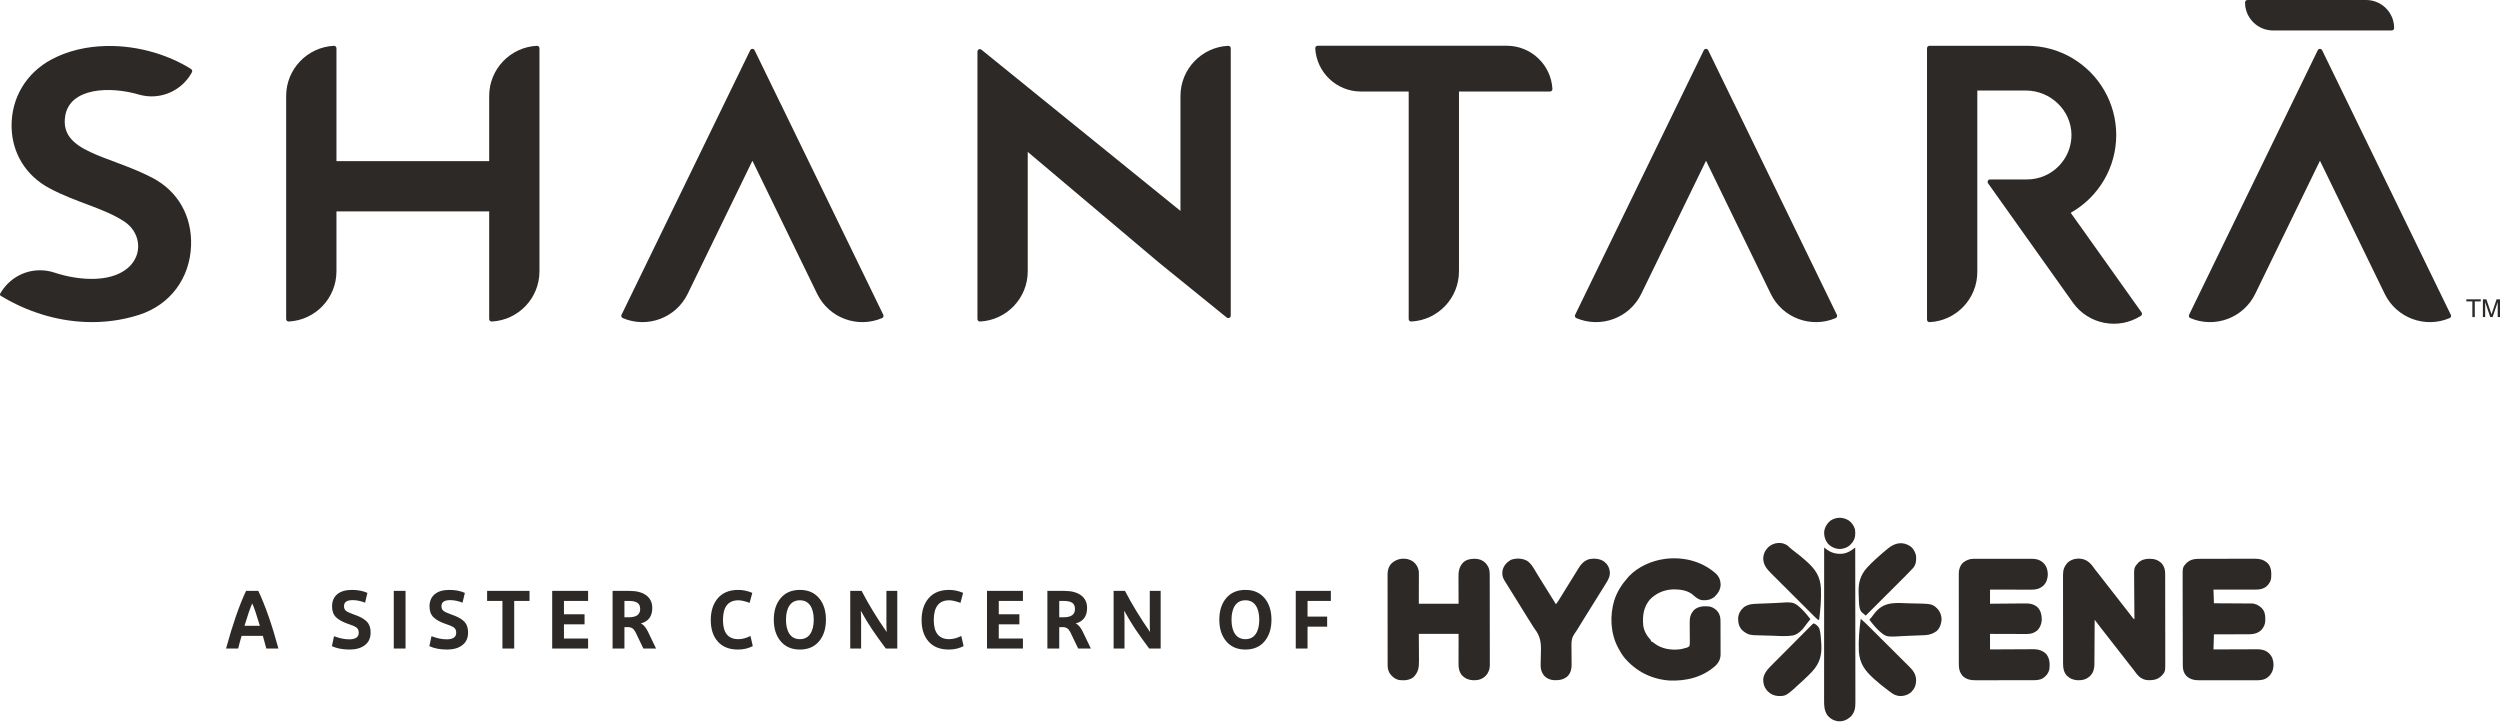
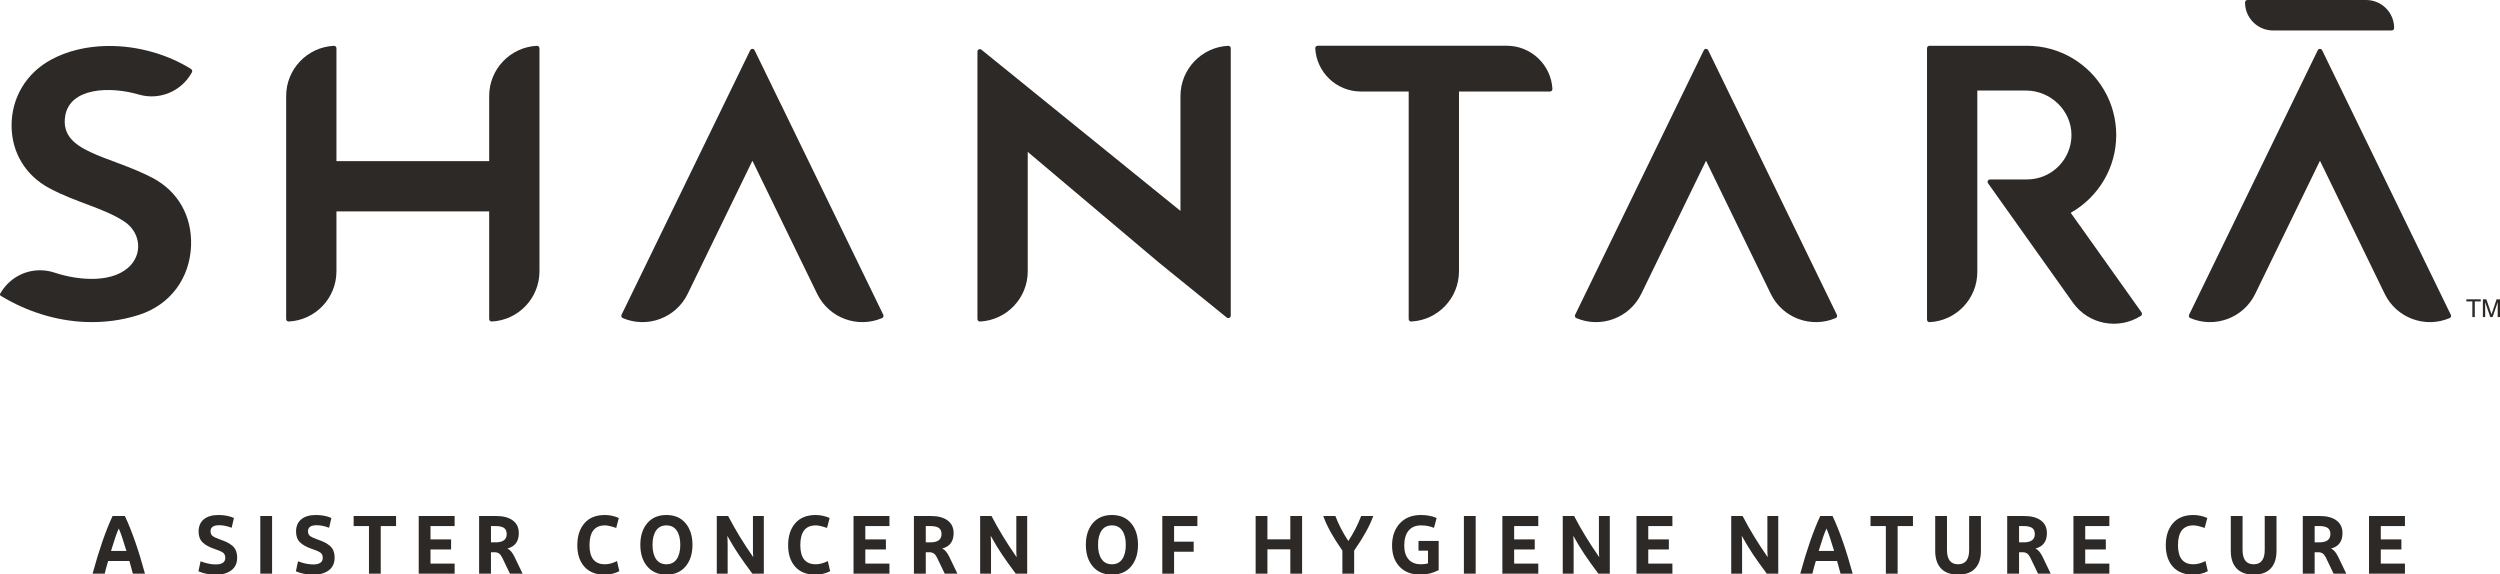
- <svg xmlns="http://www.w3.org/2000/svg" viewBox="0.00 0.00 664.59 192.32" role="img">
+ <svg xmlns="http://www.w3.org/2000/svg" viewBox="0.00 0.00 664.59 152.50" role="img">
  <svg x="0.00" y="0.00" width="664.59" height="86.07" viewBox="0 0 664.59 86.07">
    <g fill="#2D2926">
      <g>
        <path d="M659.48,79.57v.56h-1.59v4.16h-.65v-4.16h-1.59v-.56h3.83Z" />
        <path d="M660.05,79.57h.92l1.36,3.99,1.35-3.99h.91v4.72h-.61v-2.79c0-.1,0-.26,0-.48,0-.22,0-.46,0-.72l-1.35,3.98h-.63l-1.36-3.98v.15c0,.12,0,.29.01.53s0,.41,0,.52v2.79h-.61v-4.72Z" />
        <path d="M142.71,12.18c-7.06.36-12.67,6.2-12.67,13.35v17.3h-40.6V12.83c0-.38-.32-.67-.7-.65-7.06.36-12.67,6.2-12.67,13.35v59.29c0,.38.32.67.7.65,7.06-.36,12.67-6.2,12.67-13.35v-15.92h40.6v28.62c0,.38.32.67.7.65,7.06-.36,12.67-6.2,12.67-13.35V12.83c0-.38-.32-.67-.7-.65Z" />
        <path d="M207.45,27.44l-6.85-14.08c-.24-.49-.93-.49-1.17,0l-6.85,14.08-27.35,56.24c-.16.33-.02.73.32.88,6.51,2.78,14.13-.01,17.26-6.45l17.21-35.38,17.21,35.38c3.13,6.44,10.75,9.23,17.26,6.45.34-.14.48-.55.32-.88l-27.35-56.24Z" />
        <path d="M460.95,27.44l-6.85-14.08c-.24-.49-.93-.49-1.17,0l-6.85,14.08-27.35,56.24c-.16.33-.02.73.32.88,6.51,2.78,14.13-.01,17.26-6.45l17.21-35.38,17.21,35.38c3.13,6.44,10.75,9.23,17.26,6.45.34-.14.48-.55.32-.88l-27.35-56.24Z" />
        <path d="M651.51,83.68l-27.35-56.24-6.85-14.08c-.24-.49-.93-.49-1.17,0l-6.85,14.08-27.35,56.24c-.16.33-.02.73.32.88,6.51,2.78,14.13-.01,17.26-6.45l17.21-35.38,17.21,35.38c3.13,6.44,10.75,9.23,17.26,6.45.34-.14.48-.55.32-.88Z" />
        <path d="M400.54,12.16h-50.25c-.38,0-.67.32-.65.7.36,6.4,5.66,11.47,12.15,11.47h12.69v60.49c0,.38.32.67.7.65,7.06-.36,12.67-6.2,12.67-13.35V24.33h24.19c.38,0,.67-.32.65-.7-.36-6.4-5.66-11.47-12.15-11.47Z" />
        <path d="M552.63,59.61l-2.16-3.04c3.72-2.1,6.82-5.17,8.95-8.87,2-3.48,3.15-7.51,3.15-11.81s-1.15-8.33-3.15-11.81c-4.1-7.12-11.77-11.91-20.57-11.91h-25.93c-.36,0-.65.29-.65.65v72.17c0,.38.32.67.7.65,7.06-.36,12.67-6.2,12.67-13.35V24.07h12.96c6.5,0,12.07,5.31,12.07,11.81,0,4.88-2.96,9.06-7.17,10.87-1.42.61-2.99.95-4.64.95h-9.83c-.53,0-.84.6-.53,1.03l7.62,10.72.11.16,14.81,20.83c4.15,5.83,12.12,7.34,18.09,3.52.31-.2.38-.62.17-.92l-16.66-23.43Z" />
        <path d="M604.26,8.1h31.54c.36,0,.65-.29.65-.65,0-4.12-3.34-7.45-7.45-7.45h-31.54c-.36,0-.65.29-.65.65,0,4.12,3.34,7.45,7.45,7.45Z" />
        <path d="M50.79,18.34c-2.99-1.87-6.32-3.34-9.82-4.38-4.13-1.22-8.48-1.83-12.74-1.73-5.15.11-10.17,1.24-14.51,3.56-6.71,3.58-10.76,10.21-10.64,17.89.11,7.04,3.8,12.98,9.97,16.31,7.15,3.86,14.38,5.22,19.98,8.89,4.03,2.64,5.01,7.96,1.75,11.57-4.33,4.81-13.47,4.29-20.32,2.01h0c-1.2-.39-2.48-.61-3.81-.61-4.49-.01-8.4,2.44-10.51,6.06-.05.07-.09.13-.12.21-.01.04-.03.08-.03.13,0,.17.08.31.21.39.03.02.06.04.09.05,6.88,4.17,14.63,6.58,22.39,6.9,4.8.2,9.59-.4,14.19-1.86,8.5-2.71,13.6-9.86,13.92-18.4.29-7.76-3.39-14.47-10.3-18.07-11.55-6.03-24.76-6.74-23.15-16.47,1.23-7.4,11.69-8.02,19.84-5.58h0c1,.26,2.05.41,3.13.41,4.62,0,8.64-2.59,10.7-6.39.17-.31.08-.69-.22-.88Z" />
        <path d="M326.48,12.18c-7.06.36-12.67,6.2-12.67,13.35v30.54l-34.89-28.26-5.71-4.63-12.31-9.97c-.43-.35-1.06-.04-1.06.51v71.1c0,.38.32.67.7.65,7.06-.36,12.67-6.2,12.67-13.35h0s0-.02,0-.02v-31.72l34.89,29.44,5.71,4.63,12.31,9.97c.19.16.43.17.63.1.24-.09.43-.31.43-.61V12.83c0-.38-.32-.67-.7-.65Z" />
      </g>
    </g>
  </svg>
-   <path transform="translate(59.76 157.08)" fill="#2D2926" d="M11.038 15.33 10.118 11.957H4.468Q4.008 13.49 3.548 15.33H0.329Q2.957 5.716 5.65 0.0H8.913Q11.695 5.891 14.257 15.33ZM5.234 9.286H9.329Q8.015 4.884 7.293 3.329Q6.504 5.037 5.234 9.286ZM29.039 12.045Q31.207 12.877 33.069 12.877Q35.609 12.877 35.609 11.125Q35.609 10.162 34.963 9.713Q34.317 9.264 32.631 8.716Q30.594 8.015 29.554 6.986Q28.514 5.957 28.514 4.139Q28.514 2.037 29.893 0.887Q31.273 -0.263 33.792 -0.263Q36.135 -0.263 37.909 0.526L37.296 3.132Q35.566 2.453 33.989 2.453Q31.689 2.453 31.689 4.052Q31.689 4.884 32.215 5.3Q32.74 5.716 34.164 6.22Q35.281 6.614 36.004 6.953Q36.726 7.293 37.416 7.851Q38.106 8.41 38.434 9.209Q38.763 10.008 38.763 11.103Q38.763 13.25 37.241 14.421Q35.719 15.593 33.2 15.593Q30.419 15.593 28.47 14.695ZM44.917 0.0H48.049V15.33H44.917ZM54.947 12.045Q57.115 12.877 58.977 12.877Q61.517 12.877 61.517 11.125Q61.517 10.162 60.871 9.713Q60.225 9.264 58.539 8.716Q56.502 8.015 55.462 6.986Q54.422 5.957 54.422 4.139Q54.422 2.037 55.801 0.887Q57.181 -0.263 59.699 -0.263Q62.043 -0.263 63.817 0.526L63.203 3.132Q61.473 2.453 59.896 2.453Q57.597 2.453 57.597 4.052Q57.597 4.884 58.123 5.3Q58.648 5.716 60.072 6.22Q61.189 6.614 61.911 6.953Q62.634 7.293 63.324 7.851Q64.014 8.41 64.342 9.209Q64.671 10.008 64.671 11.103Q64.671 13.25 63.149 14.421Q61.627 15.593 59.108 15.593Q56.327 15.593 54.378 14.695ZM81.008 0.0V2.672H76.935V15.33H73.803V2.672H69.73V0.0ZM96.579 15.33H87.031V0.0H96.579V2.672H90.162V6.22H95.637V8.891H90.162V12.658H96.579ZM112.413 10.687 114.646 15.33H111.274L109.193 10.994Q108.821 10.271 108.361 9.954Q107.901 9.636 107.179 9.636H106.237V15.33H103.083V0.0H107.595Q110.442 0.0 112.04 1.183Q113.639 2.365 113.639 4.555Q113.639 7.862 110.595 8.651Q111.58 9.067 112.413 10.687ZM107.441 7.008Q110.42 7.008 110.42 4.818Q110.42 3.635 109.675 3.154Q108.931 2.672 107.441 2.672H106.237V7.008ZM129.188 7.775Q129.188 4.117 131.082 1.927Q132.977 -0.263 136.525 -0.263Q138.386 -0.263 140.226 0.526L139.525 3.176Q137.576 2.497 136.546 2.497Q132.429 2.497 132.429 7.753Q132.429 12.833 136.525 12.833Q138.079 12.833 139.744 11.979L140.357 14.673Q138.627 15.593 136.393 15.593Q132.955 15.593 131.071 13.479Q129.188 11.366 129.188 7.775ZM152.884 -0.263Q156.125 -0.263 157.965 1.916Q159.804 4.095 159.804 7.665Q159.804 11.235 157.965 13.414Q156.125 15.593 152.884 15.593Q149.643 15.593 147.792 13.414Q145.942 11.235 145.942 7.665Q145.942 4.095 147.781 1.916Q149.621 -0.263 152.884 -0.263ZM152.884 12.833Q154.68 12.833 155.621 11.454Q156.563 10.074 156.563 7.665Q156.563 5.256 155.621 3.876Q154.68 2.497 152.884 2.497Q151.066 2.497 150.124 3.876Q149.183 5.256 149.183 7.665Q149.183 10.074 150.124 11.454Q151.066 12.833 152.884 12.833ZM166.265 15.33V0.0H169.287Q172.09 5.409 175.966 10.95Q175.879 10.162 175.879 9.045V0.0H178.77V15.33H175.726Q173.536 12.395 172.046 10.184Q170.557 7.972 169.068 5.256Q169.156 6.395 169.156 7.862V15.33ZM185.23 7.775Q185.23 4.117 187.125 1.927Q189.019 -0.263 192.567 -0.263Q194.428 -0.263 196.268 0.526L195.567 3.176Q193.618 2.497 192.589 2.497Q188.471 2.497 188.471 7.753Q188.471 12.833 192.567 12.833Q194.122 12.833 195.786 11.979L196.399 14.673Q194.669 15.593 192.435 15.593Q188.997 15.593 187.114 13.479Q185.23 11.366 185.23 7.775ZM212.167 15.33H202.619V0.0H212.167V2.672H205.75V6.22H211.226V8.891H205.75V12.658H212.167ZM228.001 10.687 230.235 15.33H226.862L224.782 10.994Q224.409 10.271 223.949 9.954Q223.49 9.636 222.767 9.636H221.825V15.33H218.672V0.0H223.183Q226.03 0.0 227.629 1.183Q229.227 2.365 229.227 4.555Q229.227 7.862 226.183 8.651Q227.169 9.067 228.001 10.687ZM223.03 7.008Q226.008 7.008 226.008 4.818Q226.008 3.635 225.263 3.154Q224.519 2.672 223.03 2.672H221.825V7.008ZM236.279 15.33V0.0H239.301Q242.105 5.409 245.981 10.95Q245.893 10.162 245.893 9.045V0.0H248.784V15.33H245.74Q243.55 12.395 242.061 10.184Q240.572 7.972 239.082 5.256Q239.17 6.395 239.17 7.862V15.33ZM271.319 -0.263Q274.56 -0.263 276.4 1.916Q278.24 4.095 278.24 7.665Q278.24 11.235 276.4 13.414Q274.56 15.593 271.319 15.593Q268.078 15.593 266.227 13.414Q264.377 11.235 264.377 7.665Q264.377 4.095 266.216 1.916Q268.056 -0.263 271.319 -0.263ZM271.319 12.833Q273.115 12.833 274.057 11.454Q274.998 10.074 274.998 7.665Q274.998 5.256 274.057 3.876Q273.115 2.497 271.319 2.497Q269.501 2.497 268.56 3.876Q267.618 5.256 267.618 7.665Q267.618 10.074 268.56 11.454Q269.501 12.833 271.319 12.833ZM284.7 15.33V0.0H294.029V2.672H287.832V6.833H293.044V9.505H287.832V15.33Z" />
-   <svg x="368.42" y="137.17" width="236.41" height="55.15" viewBox="0 0 1946.0 454.0">
-     <g fill="#2D2926">
-       <path d="M1013.188 10c6.39 4.76 11 11.39 13.25 19.06 1.45 10.12.95 19.53-5.13 28.13a99 99 0 0 1-3.31 3.81c-.56.63-1.13 1.26-1.71 1.91-6.25 6.21-13.88 8.72-22.59 9.32-10.29-.32-19.04-4.02-26.2-11.48-6.58-8.19-9.24-17.67-8.28-28.13 1.65-9.11 6.57-16.88 13.78-22.62 12.91-8.15 27.33-8.11 40.19 0M880.18 65.838c.37.36.37.36 2.25 2.15 3.92 3.61 7.94 6.88 12.21 10.03 8.3 6.19 16.24 12.74 23.98 19.61.7.62 1.4 1.23 2.12 1.87 18.88 16.97 29.82 32.76 31.21 58.6.97 23.3-1.04 46.8-3.95 69.9-3.57-1.52-5.88-3.62-8.62-6.35-.92-.91-1.84-1.82-2.79-2.77-1.02-1.01-2.03-2.03-3.05-3.04-1.07-1.07-2.15-2.14-3.22-3.21-2.92-2.9-5.83-5.8-8.74-8.71-1.82-1.82-3.64-3.64-5.47-5.46-6.36-6.35-12.72-12.7-19.08-19.06-5.91-5.91-11.83-11.81-17.76-17.71-5.1-5.07-10.19-10.15-15.27-15.23-3.04-3.04-6.07-6.07-9.12-9.09-2.86-2.85-5.72-5.7-8.57-8.57-1.04-1.04-2.09-2.08-3.14-3.12-9.35-9.26-17-18.35-17.48-31.99.24-10.48 3.72-17.9 10.94-25.38 11.6-10.76 30.94-13.1 43.55-2.47m268.008.787c6.16 4.84 9.75 11.93 11.81 19.38 1.01 9.76.44 19.42-5.87 27.34a569 569 0 0 1-17.05 17.69c-.96.96-1.92 1.92-2.87 2.88-2.57 2.56-5.14 5.12-7.71 7.69-2.69 2.69-5.39 5.38-8.08 8.07-5.09 5.09-10.18 10.17-15.27 15.25l-17.4 17.37c-11.91 11.91-23.83 23.81-35.75 35.71a816 816 0 0 1-7-6c-.77-.66-1.54-1.31-2.34-1.98-6.52-7.98-5.42-26.26-5.97-36.21l-.15-2.55c-1.2-23.53 2.68-40.81 18.67-58.59 5.66-6.16 11.64-11.95 17.79-17.61.76-.7 1.52-1.41 2.31-2.13 7.74-7.1 15.65-13.99 23.82-20.61l1.75-1.42c15.64-12.44 32.02-15.84 49.31-4.28" />
-       <path d="M959 69c.55.41 1.1.83 1.66 1.26.72.54 1.44 1.08 2.19 1.64.35.27.35.27 2.16 1.63 10.57 7.79 23.26 10.55 36.15 8.75 8.46-1.49 15.25-5.28 22.02-10.39.71-.54 1.43-1.09 2.17-1.64.54-.41 1.09-.83 1.65-1.25.07 44.55.12 89.09.15 133.64.01 5.25.01 10.51.01 15.77.01 1.05.01 2.1.01 3.18q.015 25.425.06 50.85c.03 17.4.05 34.79.05 52.19.01 10.73.02 21.46.04 32.2.02 7.36.02 14.72.02 22.08 0 4.25 0 8.49.02 12.74q.015 5.835 0 11.67c0 1.41.01 2.81.01 4.22.08 12.24-1.31 21.53-9.56 30.96-8.28 7.36-15.94 11.13-27.11 10.8-10.28-1.14-18.07-5.36-24.7-13.3-6.97-10.92-7.15-20.46-7.12-33.05v-4.33c-.01-3.95 0-7.9 0-11.85.01-4.27.01-8.53.01-12.8v-22.16c.01-10.68.02-21.36.02-32.04 0-17.32.01-34.65.01-51.98l.03-50.49v-18.76c.01-43.18.03-86.36.05-129.54m-237 57c7.14 6.74 10.18 14.26 10.5 24.06-.4 11.36-5.57 18.96-13.5 26.94-9.19 6.87-17.71 8.15-29 7-6.48-2.06-11.52-5.36-16.44-10-12.57-11.8-30.45-13.76-46.97-13.29-18.72.93-36.32 8.86-49.23 22.43-13.65 16.55-16.03 35.03-14.36 55.86 1.62 12 7.36 22.78 15.68 31.44C580 272 580 272 580 274c1.31.7 2.65 1.36 4 2 1.18.89 2.35 1.81 3.5 2.75 16.08 12.2 35.98 15.16 55.65 13.02 4.05-.62 7.96-1.51 11.85-2.77.74-.16 1.49-.33 2.25-.5 2.77-.83 4.56-1.6 6.75-3.5 1.35-4.51 1.11-8.96.99-13.64 0-1.36 0-2.72.01-4.09.01-3.58-.04-7.17-.09-10.76-.09-5.73-.09-11.45-.1-17.18-.01-1.98-.04-3.97-.07-5.96-.09-11.66 2-19.88 10.26-28.37 9.61-7.76 21.18-8.08 33-7 8.13 1.7 14.9 6.44 19.57 13.31 3.72 6.47 4.58 11.54 4.59 18.99.01.83.01 1.67.02 2.53.01 2.76.02 5.52.02 8.28.01 1.92.01 3.84.02 5.77.01 4.03.02 8.06.02 12.1.01 5.15.03 10.3.06 15.46.02 3.97.02 7.95.02 11.92.01 1.9.01 3.8.03 5.7.01 2.66.01 5.33.01 8 .01.77.01 1.55.02 2.34-.07 9.86-3.53 17.58-10.38 24.6-28.13 25.62-64.59 34.74-102 33-38.08-2.77-71.72-19.47-96.75-48.31-5.62-6.71-10.11-13.99-14.25-21.69l-.97-1.79c-16.72-31.5-18.43-69.94-8.28-103.79C505.99 165.17 516.64 149 530 134c.59-.67 1.19-1.34 1.8-2.02C551.71 110.93 581.57 97.81 610 94c.4-.06.4-.06 2.41-.34C652.16 89.12 691.92 99.19 722 126M59.496 99.695c6.92 5.61 11.08 12.5 12.5 21.3.09 2.37.12 4.73.12 7.09v2.13c0 2.27-.01 4.54-.02 6.8v4.22l-.03 15.58c-.02 11.61-.04 23.22-.07 35.18h87c-.12-34.43-.12-34.43-.18-45.26-.01-4.4-.01-4.4-.01-6.47 0-1.43-.01-2.86-.02-4.28-.09-13.35.61-23.43 9.78-33.74 7.46-7.14 16.63-8.8 26.65-8.65 8.89.36 16.21 2.82 22.6 9.23 7.42 8.13 9.34 14.93 9.32 25.8.01.87.01 1.74.01 2.63.01 2.91.01 5.82.02 8.72 0 2.09 0 4.17.01 6.26.01 5.66.02 11.32.02 16.99.01 3.54.01 7.07.02 10.61.01 11.08.02 22.15.02 33.23.01 12.78.02 25.56.05 38.34.03 9.88.04 19.77.04 29.65 0 5.9 0 11.8.02 17.7.02 5.55.02 11.1.01 16.65 0 2.04.01 4.07.01 6.11.02 2.78.01 5.57 0 8.35.01.4.01.4.03 2.42-.08 9-2.83 16.89-9.08 23.5-8.06 7.65-16.1 9.84-26.99 9.68-9.81-.41-17.24-3.32-24.38-10.18-6.57-7.71-8.08-15.76-8.06-25.67v-2.19c0-2.33.01-4.65.02-6.98v-4.33c0-5.33.02-10.66.03-15.99l.06-36.13h-87c.19 36.38.19 36.38.27 47.81.02 4.65.02 4.65.02 6.84 0 1.51.02 3.02.03 4.52.14 14.69-1.47 24.8-12 35.58-9.12 6.9-20.35 7.52-31.32 6.25-8.94-1.94-15.85-7.44-20.87-15-3.88-6.28-4.42-12.68-4.39-19.86 0-.87 0-1.74-.01-2.64-.01-2.9 0-5.8 0-8.7-.01-2.08-.01-4.17-.02-6.25-.01-5.66-.01-11.31-.01-16.97 0-4.72 0-9.45-.01-14.17-.01-11.15-.01-22.3 0-33.44 0-11.49-.01-22.99-.03-34.48-.02-9.87-.02-19.75-.02-29.62 0-5.89 0-11.79-.01-17.68-.02-5.54-.02-11.09 0-16.63 0-2.03 0-4.06-.01-6.1-.01-2.78 0-5.55.01-8.33-.01-.8-.02-1.6-.02-2.42.08-8.95 2.78-17.11 9.22-23.52 12.61-11.51 32.3-13.25 46.67-3.49m251.693-.123c6.29 5.37 10.29 11.32 14.44 18.43.68 1.15 1.37 2.3 2.06 3.45q2.13 3.54 4.23 7.08c3.17 5.31 6.47 10.54 9.77 15.78 5.27 8.41 10.5 16.83 15.72 25.27 4.84 7.82 9.71 15.62 14.59 23.42 4.16-4.8 7.25-10.2 10.5-15.63 4.39-7.27 8.81-14.52 13.38-21.68 4.48-7.06 8.89-14.16 13.26-21.29 2.36-3.84 4.72-7.68 7.09-11.52 1.08-1.77 2.17-3.53 3.25-5.29 6.88-11.22 12.48-18.95 25.29-23.17 11.19-2.1 23.2-1.21 32.72 5.27 7.4 5.99 11.35 12.85 12.51 22.31.85 9.36-3.41 17.44-8.25 25.12-.52.85-1.04 1.7-1.58 2.57-1.71 2.78-3.44 5.54-5.17 8.31-1.22 1.96-2.44 3.93-3.67 5.89-2.53 4.06-5.06 8.12-7.61 12.17-3.43 5.46-6.83 10.95-10.22 16.44-5.2 8.41-10.44 16.8-15.69 25.18-3.35 5.37-6.69 10.74-10 16.13-.35.57-.7 1.14-1.06 1.72-1.68 2.74-3.36 5.48-5.03 8.21-.62 1.01-1.23 2.01-1.87 3.05-.29.47-.29.47-1.75 2.89-2.1 3.32-2.1 3.32-4.41 6.43-6.42 8.73-7.94 15.99-7.65 26.78q.015 2.22 0 4.44c0 3.86.05 7.71.11 11.57.1 6.18.12 12.36.13 18.55.01 2.13.05 4.27.1 6.41.07 10.36-1.42 18.85-8.68 26.61-8.69 7.82-18.2 9.11-29.46 8.84-8.2-.44-15.46-3.23-21.32-9.08-7.13-8.3-8.74-16.71-8.31-27.39.08-2.15.12-4.29.14-6.44.07-6.09.19-12.18.4-18.27.67-20.12-.72-34.3-13.47-50.92-2.16-2.85-3.97-5.8-5.8-8.86-1.1-1.77-2.21-3.53-3.32-5.29l-3.78-6.03-3.78-6.03c-8.39-13.39-16.73-26.79-25-40.26-5.27-8.58-10.59-17.12-15.95-25.65a1125 1125 0 0 1-9.84-15.95c-3.74-6.63-4.3-14.21-2.67-21.57 2.98-9.68 8.98-16.35 17.65-21.45 11.53-4.61 27.82-3.86 38 3.45m973.901-5.832c1.2-.01 2.4-.01 3.63-.02 1.3 0 2.6 0 3.95.01 1.39-.01 2.79-.01 4.18-.02 3.78-.01 7.56-.01 11.34-.01 3.16 0 6.32 0 9.48-.01q11.19-.015 22.38 0c7.69 0 15.37-.01 23.05-.03 6.61-.02 13.22-.03 19.83-.02 3.94 0 7.88 0 11.82-.02q5.565-.015 11.13 0c2 .01 3.99 0 5.99-.01 10.57.06 18.95 1.67 26.91 9.04 6.97 7.23 9.41 14.9 9.72 24.85-.31 9.83-2.7 17.62-9.58 24.78-8.34 7.48-17.01 9.04-27.92 8.95h-2.93c-3.17 0-6.34-.02-9.51-.03-2.21-.01-4.41-.01-6.62-.01-5.8-.01-11.59-.03-17.38-.05-5.92-.02-11.84-.03-17.76-.04-11.6-.02-23.2-.06-34.8-.1v31c1.33-.02 1.33-.02 8.07-.09 8.84-.1 17.67-.17 26.51-.22 5.36-.03 10.71-.07 16.06-.14 5.18-.07 10.35-.1 15.53-.12 1.96-.01 3.93-.03 5.89-.06 12.19-.2 22.28-.13 31.91 8.37 7.49 7.69 9.37 17.81 9.24 28.14-.57 8.4-3.62 15.79-9.21 22.12-7.39 6.19-14.35 8.31-23.85 8.23h-2.63c-2.86 0-5.72-.02-8.57-.03-1.99-.01-3.98-.01-5.96-.01-5.22-.01-10.44-.03-15.66-.05-5.33-.02-10.66-.03-15.99-.04-10.44-.02-20.89-.06-31.34-.1v34l9.37-.06c10.25-.07 20.49-.11 30.74-.15q9.315-.03 18.63-.09c5.99-.04 11.99-.07 17.99-.08 2.28-.01 4.56-.02 6.85-.04 3.21-.03 6.41-.04 9.62-.03.94-.02 1.87-.03 2.83-.05 10.07.07 19.72 3.32 26.97 10.5 7.78 9.92 8.07 20.88 7 33-1.83 8.55-6.72 15.01-13.94 19.81-7.91 4.92-16.27 4.49-25.28 4.48-1.44.01-2.89.01-4.33.02-3.91.02-7.81.02-11.72.03-2.44 0-4.88 0-7.33.01-8.54.01-17.07.02-25.61.02-7.94 0-15.88.02-23.82.05-6.83.03-13.66.04-20.5.04-4.07 0-8.14 0-12.22.02-3.83.02-7.67.02-11.5.01-1.4 0-2.8 0-4.2.01-10.99.09-21.34-1.57-29.55-9.5-6.39-7.83-8.31-15.04-8.26-24.94 0-.44 0-.44-.01-2.66q-.015-4.395 0-8.79c-.01-2.1-.01-4.21-.02-6.31-.01-5.71-.01-11.42-.01-17.13 0-4.77-.01-9.54-.01-14.3-.01-11.26-.01-22.51-.01-33.76.01-11.6 0-23.2-.02-34.8-.02-9.97-.03-19.94-.02-29.91 0-5.94 0-11.89-.02-17.84-.01-5.6-.01-11.2 0-16.79.01-2.05 0-4.1 0-6.15-.01-2.81-.01-5.62.01-8.42l-.03-2.44c.09-9.09 2.88-17.29 9.4-23.76 6.8-4.99 13.55-8.24 22.09-8.26M1534 98c5.71 3.77 9.78 7.78 13.69 13.38 1.03 1.42 2.06 2.85 3.1 4.27.53.72 1.06 1.44 1.6 2.19 2.59 3.48 5.35 6.82 8.11 10.16 4.85 5.9 9.5 11.93 14.05 18.06 3.91 5.27 7.98 10.4 12.1 15.51 3.53 4.39 7 8.83 10.42 13.31 3.6 4.7 7.23 9.38 10.87 14.06.3.38.3.38 1.81 2.33 4.09 5.25 8.2 10.5 12.33 15.72 2.27 2.89 4.53 5.8 6.75 8.73.23.3.23.3 1.39 1.83l2.61 3.45c2.95 3.89 2.95 3.89 5.17 5-.01-.55-.01-1.1-.02-1.67-.13-13.45-.23-26.9-.29-40.34-.03-6.51-.07-13.01-.14-19.51-.07-6.29-.1-12.57-.12-18.85q-.015-3.585-.06-7.17c-.34-25.48-.34-25.48 8.54-35.65 6.44-6.56 14.5-8.92 23.47-9.23 11.77-.09 20.04 2.06 28.62 10.42 5.6 7.06 7.3 14.03 7.27 22.89 0 .89.01 1.77.01 2.68.01 2.96.01 5.92.01 8.87.01 2.12.01 4.25.02 6.37.02 5.76.02 11.53.02 17.29.01 3.6.01 7.2.02 10.8.01 12.57.02 25.14.02 37.72 0 11.71.02 23.41.05 35.12.03 10.06.04 20.12.04 30.18 0 6.01 0 12.01.02 18.02.02 5.65.02 11.3.01 16.95 0 2.07 0 4.14.01 6.21.13 23.83.13 23.83-8.8 33.37-8.41 7.58-17.58 9.13-28.69 8.83-10.07-.57-17.37-4.88-24.01-12.3-3.07-3.81-5.95-7.76-8.83-11.72-3.08-4.21-6.35-8.25-9.67-12.28-4.85-5.9-9.5-11.93-14.05-18.06-3.91-5.27-7.97-10.4-12.09-15.5-3.61-4.49-7.15-9.03-10.65-13.61-2.96-3.86-5.95-7.7-8.96-11.52-4.31-5.47-8.6-10.95-12.87-16.43-.55-.71-1.1-1.41-1.67-2.14a829 829 0 0 1-9.93-13.03c-.21-.27-.21-.27-1.25-1.67-1.01-1.35-2.02-2.69-3.03-4.04 0 .65 0 .65-.02 3.96-.06 12.35-.13 24.69-.22 37.04-.04 6.34-.08 12.69-.11 19.03-.02 6.13-.06 12.26-.11 18.38-.02 2.34-.03 4.67-.04 7.01-.01 3.27-.04 6.55-.07 9.83 0 .48 0 .48.01 2.9-.14 9.51-2.46 17.58-9.12 24.63-8.07 7.66-16.1 9.84-26.99 9.69-9.81-.42-17.24-3.33-24.38-10.19-6.9-8.08-8.1-16.55-8.08-26.88-.01-.85-.01-1.7-.01-2.58-.01-2.85-.01-5.7-.01-8.54 0-2.05 0-4.09-.01-6.14 0-5.55-.01-11.1-.01-16.66v-10.4c-.01-12.11-.02-24.22-.02-36.33.01-11.28-.01-22.57-.02-33.85-.01-9.69-.02-19.38-.02-29.07 0-5.78 0-11.57-.01-17.36q-.015-8.16 0-16.32c0-2-.01-3.99-.01-5.99-.01-2.73 0-5.45 0-8.18 0-.79-.01-1.57-.01-2.38.06-10.64 2.72-18.37 9.82-26.36 10.74-10.27 29.81-11.91 42.44-4.24m248.747-4.29c1.39-.01 2.78-.01 4.18-.02 3.76-.02 7.53-.02 11.3-.02 2.35-.01 4.71-.01 7.07-.01q12.36-.03 24.72-.03c7.66 0 15.32-.02 22.98-.05 6.59-.03 13.19-.04 19.78-.04 3.93 0 7.86 0 11.79-.02 3.7-.02 7.4-.02 11.1-.01q2.985 0 5.97-.03c11.31.08 20.21 2.44 28.48 10.36 7.95 9.14 7.71 20.16 7.15 31.61-.8 7.66-4.73 13.44-10.2 18.61-7.97 6.25-16 7.09-25.81 7.05h-2.96c-3.22 0-6.44 0-9.66-.01-2.24 0-4.47-.01-6.7-.01-5.88 0-11.76-.01-17.64-.02-6-.01-12-.02-17.99-.02-11.77-.01-23.54-.03-35.31-.05l1 30 8.03.03c8.77.03 17.55.09 26.32.15 5.32.04 10.63.08 15.95.09 5.13.02 10.27.05 15.4.1 1.96.01 3.91.02 5.87.02 2.75 0 5.49.03 8.24.06.8 0 1.6-.01 2.43-.01 8.85.16 15.65 3.81 22.04 9.77 6.79 7.06 8.08 14.2 8.1 23.6.02.85.05 1.71.07 2.58.04 8.83-3.02 16.28-9.23 22.62-10.37 9.33-21.71 8.86-34.86 8.8-1.98.01-3.95.02-5.93.04-5.17.03-10.34.03-15.51.03-5.29 0-10.58.03-15.87.06-10.35.05-20.7.06-31.05.06l-1 33c1.55-.01 1.55-.01 9.39-.05 10.26-.05 20.52-.08 30.77-.1 6.22-.02 12.44-.04 18.65-.08 6.01-.03 12.01-.05 18.02-.05 2.28-.01 4.57-.02 6.86-.04 3.21-.02 6.42-.02 9.63-.02l2.84-.03c9.77.04 18.33 2.26 25.62 9.02 7.02 7.27 9.42 14.96 9.66 24.98-.31 10.7-3.19 18.52-11.06 26-8.19 7.61-18.32 7.96-28.92 7.89-1.45 0-2.89.01-4.33.02-3.89.02-7.78.01-11.66 0-4.09-.01-8.18 0-12.26 0-6.87.01-13.73 0-20.59-.02-7.91-.02-15.82-.01-23.73.01-6.81.02-13.63.02-20.44.01-4.06-.01-8.12-.01-12.18.01-3.82.01-7.64 0-11.46-.02-1.39-.01-2.79-.01-4.18 0-11.42.07-21.37-1.4-29.9-9.53-6.33-7.34-7.88-14.19-7.87-23.65-.01-.88-.01-1.77-.02-2.68-.01-2.96-.01-5.92-.01-8.88-.01-2.13-.02-4.25-.02-6.37-.03-6.98-.04-13.95-.05-20.93 0-2.4 0-4.8-.01-7.2-.02-11.29-.03-22.57-.04-33.86-.01-13.02-.04-26.04-.08-39.07-.03-10.06-.04-20.13-.04-30.2-.01-6.01-.02-12.02-.04-18.04-.02-5.66-.03-11.31-.02-16.97 0-2.08 0-4.15-.02-6.22-.15-23.85-.15-23.85 8.79-33.4 9.22-8.3 18.5-8.83 30.45-8.82m-976.842 98.653c.91-.05 1.83-.11 2.77-.16 8.52-.47 17.05-.76 25.59-.99 5.71-.16 11.41-.38 17.11-.76 40.42-2.58 40.42-2.58 55.2 10.04 8.41 7.66 15.67 16.37 22.43 25.51l-1.15 1.3c-2.53 2.9-4.99 5.8-7.21 8.94-7.55 10.62-16.79 22.28-30.08 25.23-13.76 2.2-27.88 1.31-41.73.61-4.56-.2-9.12-.28-13.69-.36-9.45-.16-18.91-.39-28.35-.84l-2.57-.09c-10.07-.55-17.77-4.38-25.02-11.28-6.82-7.77-8.61-16-8.47-26.07.79-10.28 5.53-17.77 13.27-24.44 7.13-4.49 13.54-6.17 21.9-6.64m331.795-1.45c4.51.2 9.03.28 13.54.36 43.97.75 43.97.75 55.76 11.73 6.04 6.68 9 15.02 9 24-.86 9.39-3.78 18.53-11 25-8.11 5.68-15.34 8.23-25.15 8.75-.46.02-.46.02-2.74.16-8.4.47-16.81.74-25.23.96-5.62.15-11.23.36-16.85.73-39.79 2.54-39.79 2.54-54.56-10.1-8.41-7.67-15.69-16.38-22.47-25.5l1.15-1.3c2.52-2.91 4.98-5.81 7.22-8.95 19.22-26.95 39.99-27.43 71.33-25.84M1039 225c6.22 5.15 11.92 10.75 17.63 16.44l3.17 3.14c3.45 3.42 6.89 6.85 10.33 10.28 1.19 1.18 2.38 2.37 3.58 3.56 4.95 4.93 9.9 9.86 14.85 14.8 7.07 7.05 14.14 14.09 21.23 21.12q7.5 7.44 14.97 14.91c2.97 2.96 5.94 5.92 8.92 8.87 2.81 2.78 5.61 5.57 8.39 8.37 1.02 1.02 2.04 2.03 3.07 3.04 9.05 8.9 14.9 17.17 15.17 30.09-.09 10.01-3.35 18.14-10.31 25.38-7.53 6.61-16.7 9.5-26.69 8.94-6.72-.91-12.31-3.28-17.68-7.41-2.56-1.96-5.13-3.9-7.73-5.8-9.87-7.24-19.27-14.96-28.4-23.11l-2.2-1.95c-19.3-17.42-30.94-33.62-32.39-60.14-1-23.51 1.08-47.23 4.09-70.53m-103 10c5.07 1.65 8.99 5.72 12 10 1.77 4.83 2.54 9.74 3.14 14.83.08.73.17 1.46.26 2.2.64 5.59 1.01 11.17 1.29 16.78.04.83.09 1.65.13 2.5 1.15 23.63-3.45 40.6-19.45 58.38-5.84 6.34-11.99 12.32-18.31 18.19-.78.72-1.56 1.45-2.37 2.2-36.56 33.78-36.56 33.78-52.61 33.95-10.81-.55-18.67-4.11-26.08-12.03-6.37-7.85-8.54-15.09-8.31-25.14 1.52-14.11 11.58-23.43 21.13-33l2.91-2.94c2.61-2.64 5.22-5.26 7.84-7.89 1.64-1.64 3.27-3.28 4.9-4.93 5.12-5.14 10.25-10.29 15.38-15.42 5.91-5.93 11.81-11.86 17.7-17.81 4.57-4.61 9.14-9.2 13.72-13.79 2.74-2.74 5.47-5.48 8.19-8.23q3.825-3.87 7.68-7.71c1.4-1.39 2.78-2.8 4.16-4.21.83-.81 1.65-1.63 2.51-2.47.71-.72 1.43-1.44 2.17-2.19.67-.42 1.33-.84 2.02-1.27" />
-     </g>
-   </svg>
+   <path transform="translate(24.28 137.17)" fill="#2D2926" d="M11.038 15.33 10.118 11.957H4.468Q4.008 13.49 3.548 15.33H0.329Q2.957 5.716 5.65 0.0H8.913Q11.695 5.891 14.257 15.33ZM5.234 9.286H9.329Q8.015 4.884 7.293 3.329Q6.504 5.037 5.234 9.286ZM29.039 12.045Q31.207 12.877 33.069 12.877Q35.609 12.877 35.609 11.125Q35.609 10.162 34.963 9.713Q34.317 9.264 32.631 8.716Q30.594 8.015 29.554 6.986Q28.514 5.957 28.514 4.139Q28.514 2.037 29.893 0.887Q31.273 -0.263 33.792 -0.263Q36.135 -0.263 37.909 0.526L37.296 3.132Q35.566 2.453 33.989 2.453Q31.689 2.453 31.689 4.052Q31.689 4.884 32.215 5.3Q32.74 5.716 34.164 6.22Q35.281 6.614 36.004 6.953Q36.726 7.293 37.416 7.851Q38.106 8.41 38.434 9.209Q38.763 10.008 38.763 11.103Q38.763 13.25 37.241 14.421Q35.719 15.593 33.2 15.593Q30.419 15.593 28.47 14.695ZM44.917 0.0H48.049V15.33H44.917ZM54.947 12.045Q57.115 12.877 58.977 12.877Q61.517 12.877 61.517 11.125Q61.517 10.162 60.871 9.713Q60.225 9.264 58.539 8.716Q56.502 8.015 55.462 6.986Q54.422 5.957 54.422 4.139Q54.422 2.037 55.801 0.887Q57.181 -0.263 59.699 -0.263Q62.043 -0.263 63.817 0.526L63.203 3.132Q61.473 2.453 59.896 2.453Q57.597 2.453 57.597 4.052Q57.597 4.884 58.123 5.3Q58.648 5.716 60.072 6.22Q61.189 6.614 61.911 6.953Q62.634 7.293 63.324 7.851Q64.014 8.41 64.342 9.209Q64.671 10.008 64.671 11.103Q64.671 13.25 63.149 14.421Q61.627 15.593 59.108 15.593Q56.327 15.593 54.378 14.695ZM81.008 0.0V2.672H76.935V15.33H73.803V2.672H69.73V0.0ZM96.579 15.33H87.031V0.0H96.579V2.672H90.162V6.22H95.637V8.891H90.162V12.658H96.579ZM112.413 10.687 114.646 15.33H111.274L109.193 10.994Q108.821 10.271 108.361 9.954Q107.901 9.636 107.179 9.636H106.237V15.33H103.083V0.0H107.595Q110.442 0.0 112.04 1.183Q113.639 2.365 113.639 4.555Q113.639 7.862 110.595 8.651Q111.58 9.067 112.413 10.687ZM107.441 7.008Q110.42 7.008 110.42 4.818Q110.42 3.635 109.675 3.154Q108.931 2.672 107.441 2.672H106.237V7.008ZM129.188 7.775Q129.188 4.117 131.082 1.927Q132.977 -0.263 136.525 -0.263Q138.386 -0.263 140.226 0.526L139.525 3.176Q137.576 2.497 136.546 2.497Q132.429 2.497 132.429 7.753Q132.429 12.833 136.525 12.833Q138.079 12.833 139.744 11.979L140.357 14.673Q138.627 15.593 136.393 15.593Q132.955 15.593 131.071 13.479Q129.188 11.366 129.188 7.775ZM152.884 -0.263Q156.125 -0.263 157.965 1.916Q159.804 4.095 159.804 7.665Q159.804 11.235 157.965 13.414Q156.125 15.593 152.884 15.593Q149.643 15.593 147.792 13.414Q145.942 11.235 145.942 7.665Q145.942 4.095 147.781 1.916Q149.621 -0.263 152.884 -0.263ZM152.884 12.833Q154.68 12.833 155.621 11.454Q156.563 10.074 156.563 7.665Q156.563 5.256 155.621 3.876Q154.68 2.497 152.884 2.497Q151.066 2.497 150.124 3.876Q149.183 5.256 149.183 7.665Q149.183 10.074 150.124 11.454Q151.066 12.833 152.884 12.833ZM166.265 15.33V0.0H169.287Q172.09 5.409 175.966 10.95Q175.879 10.162 175.879 9.045V0.0H178.77V15.33H175.726Q173.536 12.395 172.046 10.184Q170.557 7.972 169.068 5.256Q169.156 6.395 169.156 7.862V15.33ZM185.23 7.775Q185.23 4.117 187.125 1.927Q189.019 -0.263 192.567 -0.263Q194.428 -0.263 196.268 0.526L195.567 3.176Q193.618 2.497 192.589 2.497Q188.471 2.497 188.471 7.753Q188.471 12.833 192.567 12.833Q194.122 12.833 195.786 11.979L196.399 14.673Q194.669 15.593 192.435 15.593Q188.997 15.593 187.114 13.479Q185.23 11.366 185.23 7.775ZM212.167 15.33H202.619V0.0H212.167V2.672H205.75V6.22H211.226V8.891H205.75V12.658H212.167ZM228.001 10.687 230.235 15.33H226.862L224.782 10.994Q224.409 10.271 223.949 9.954Q223.49 9.636 222.767 9.636H221.825V15.33H218.672V0.0H223.183Q226.03 0.0 227.629 1.183Q229.227 2.365 229.227 4.555Q229.227 7.862 226.183 8.651Q227.169 9.067 228.001 10.687ZM223.03 7.008Q226.008 7.008 226.008 4.818Q226.008 3.635 225.263 3.154Q224.519 2.672 223.03 2.672H221.825V7.008ZM236.279 15.33V0.0H239.301Q242.105 5.409 245.981 10.95Q245.893 10.162 245.893 9.045V0.0H248.784V15.33H245.74Q243.55 12.395 242.061 10.184Q240.572 7.972 239.082 5.256Q239.17 6.395 239.17 7.862V15.33ZM271.319 -0.263Q274.56 -0.263 276.4 1.916Q278.24 4.095 278.24 7.665Q278.24 11.235 276.4 13.414Q274.56 15.593 271.319 15.593Q268.078 15.593 266.227 13.414Q264.377 11.235 264.377 7.665Q264.377 4.095 266.216 1.916Q268.056 -0.263 271.319 -0.263ZM271.319 12.833Q273.115 12.833 274.057 11.454Q274.998 10.074 274.998 7.665Q274.998 5.256 274.057 3.876Q273.115 2.497 271.319 2.497Q269.501 2.497 268.56 3.876Q267.618 5.256 267.618 7.665Q267.618 10.074 268.56 11.454Q269.501 12.833 271.319 12.833ZM284.7 15.33V0.0H294.029V2.672H287.832V6.833H293.044V9.505H287.832V15.33ZM318.733 0.0H321.864V15.33H318.733V8.87H312.644V15.33H309.513V0.0H312.644V6.198H318.733ZM340.786 0.0Q339.384 3.92 335.705 9.198V15.33H332.573V9.198Q328.829 3.832 327.493 0.0H330.712Q331.938 3.263 334.15 6.658Q336.275 3.416 337.567 0.0ZM352.809 6.636H358.175V14.388Q355.831 15.593 353.335 15.593Q349.787 15.593 347.783 13.479Q345.779 11.366 345.779 7.84Q345.779 4.205 347.838 1.971Q349.896 -0.263 353.466 -0.263Q355.787 -0.263 357.627 0.526L356.926 3.154Q355.328 2.497 353.51 2.497Q351.298 2.497 350.159 3.909Q349.02 5.322 349.02 7.84Q349.02 10.205 350.159 11.519Q351.298 12.833 353.466 12.833Q354.386 12.833 355.328 12.614V9.22H352.809ZM364.876 0.0H368.008V15.33H364.876ZM384.652 15.33H375.103V0.0H384.652V2.672H378.235V6.22H383.71V8.891H378.235V12.658H384.652ZM391.156 15.33V0.0H394.178Q396.981 5.409 400.858 10.95Q400.77 10.162 400.77 9.045V0.0H403.661V15.33H400.617Q398.427 12.395 396.938 10.184Q395.448 7.972 393.959 5.256Q394.047 6.395 394.047 7.862V15.33ZM420.305 15.33H410.756V0.0H420.305V2.672H413.888V6.22H419.363V8.891H413.888V12.658H420.305ZM435.941 15.33V0.0H438.964Q441.767 5.409 445.643 10.95Q445.556 10.162 445.556 9.045V0.0H448.446V15.33H445.402Q443.212 12.395 441.723 10.184Q440.234 7.972 438.745 5.256Q438.832 6.395 438.832 7.862V15.33ZM465.003 15.33 464.083 11.957H458.433Q457.973 13.49 457.513 15.33H454.294Q456.922 5.716 459.615 0.0H462.878Q465.66 5.891 468.222 15.33ZM459.199 9.286H463.295Q461.981 4.884 461.258 3.329Q460.469 5.037 459.199 9.286ZM484.253 0.0V2.672H480.179V15.33H477.048V2.672H472.974V0.0ZM490.166 0.0H493.298V9.023Q493.298 12.833 496.254 12.833Q499.189 12.833 499.189 9.023V0.0H502.32V9.242Q502.32 12.33 500.765 13.961Q499.211 15.593 496.254 15.593Q493.298 15.593 491.732 13.961Q490.166 12.33 490.166 9.242ZM518.636 10.687 520.87 15.33H517.497L515.417 10.994Q515.044 10.271 514.584 9.954Q514.124 9.636 513.402 9.636H512.46V15.33H509.306V0.0H513.818Q516.665 0.0 518.264 1.183Q519.862 2.365 519.862 4.555Q519.862 7.862 516.818 8.651Q517.804 9.067 518.636 10.687ZM513.665 7.008Q516.643 7.008 516.643 4.818Q516.643 3.635 515.898 3.154Q515.154 2.672 513.665 2.672H512.46V7.008ZM536.462 15.33H526.914V0.0H536.462V2.672H530.046V6.22H535.521V8.891H530.046V12.658H536.462ZM551.464 7.775Q551.464 4.117 553.358 1.927Q555.253 -0.263 558.8 -0.263Q560.662 -0.263 562.502 0.526L561.801 3.176Q559.852 2.497 558.822 2.497Q554.705 2.497 554.705 7.753Q554.705 12.833 558.8 12.833Q560.355 12.833 562.02 11.979L562.633 14.673Q560.903 15.593 558.669 15.593Q555.231 15.593 553.347 13.479Q551.464 11.366 551.464 7.775ZM568.743 0.0H571.875V9.023Q571.875 12.833 574.831 12.833Q577.766 12.833 577.766 9.023V0.0H580.898V9.242Q580.898 12.33 579.343 13.961Q577.788 15.593 574.831 15.593Q571.875 15.593 570.309 13.961Q568.743 12.33 568.743 9.242ZM597.213 10.687 599.447 15.33H596.074L593.994 10.994Q593.621 10.271 593.162 9.954Q592.702 9.636 591.979 9.636H591.037V15.33H587.884V0.0H592.395Q595.242 0.0 596.841 1.183Q598.439 2.365 598.439 4.555Q598.439 7.862 595.395 8.651Q596.381 9.067 597.213 10.687ZM592.242 7.008Q595.22 7.008 595.22 4.818Q595.22 3.635 594.476 3.154Q593.731 2.672 592.242 2.672H591.037V7.008ZM615.04 15.33H605.491V0.0H615.04V2.672H608.623V6.22H614.098V8.891H608.623V12.658H615.04Z" />
</svg>
